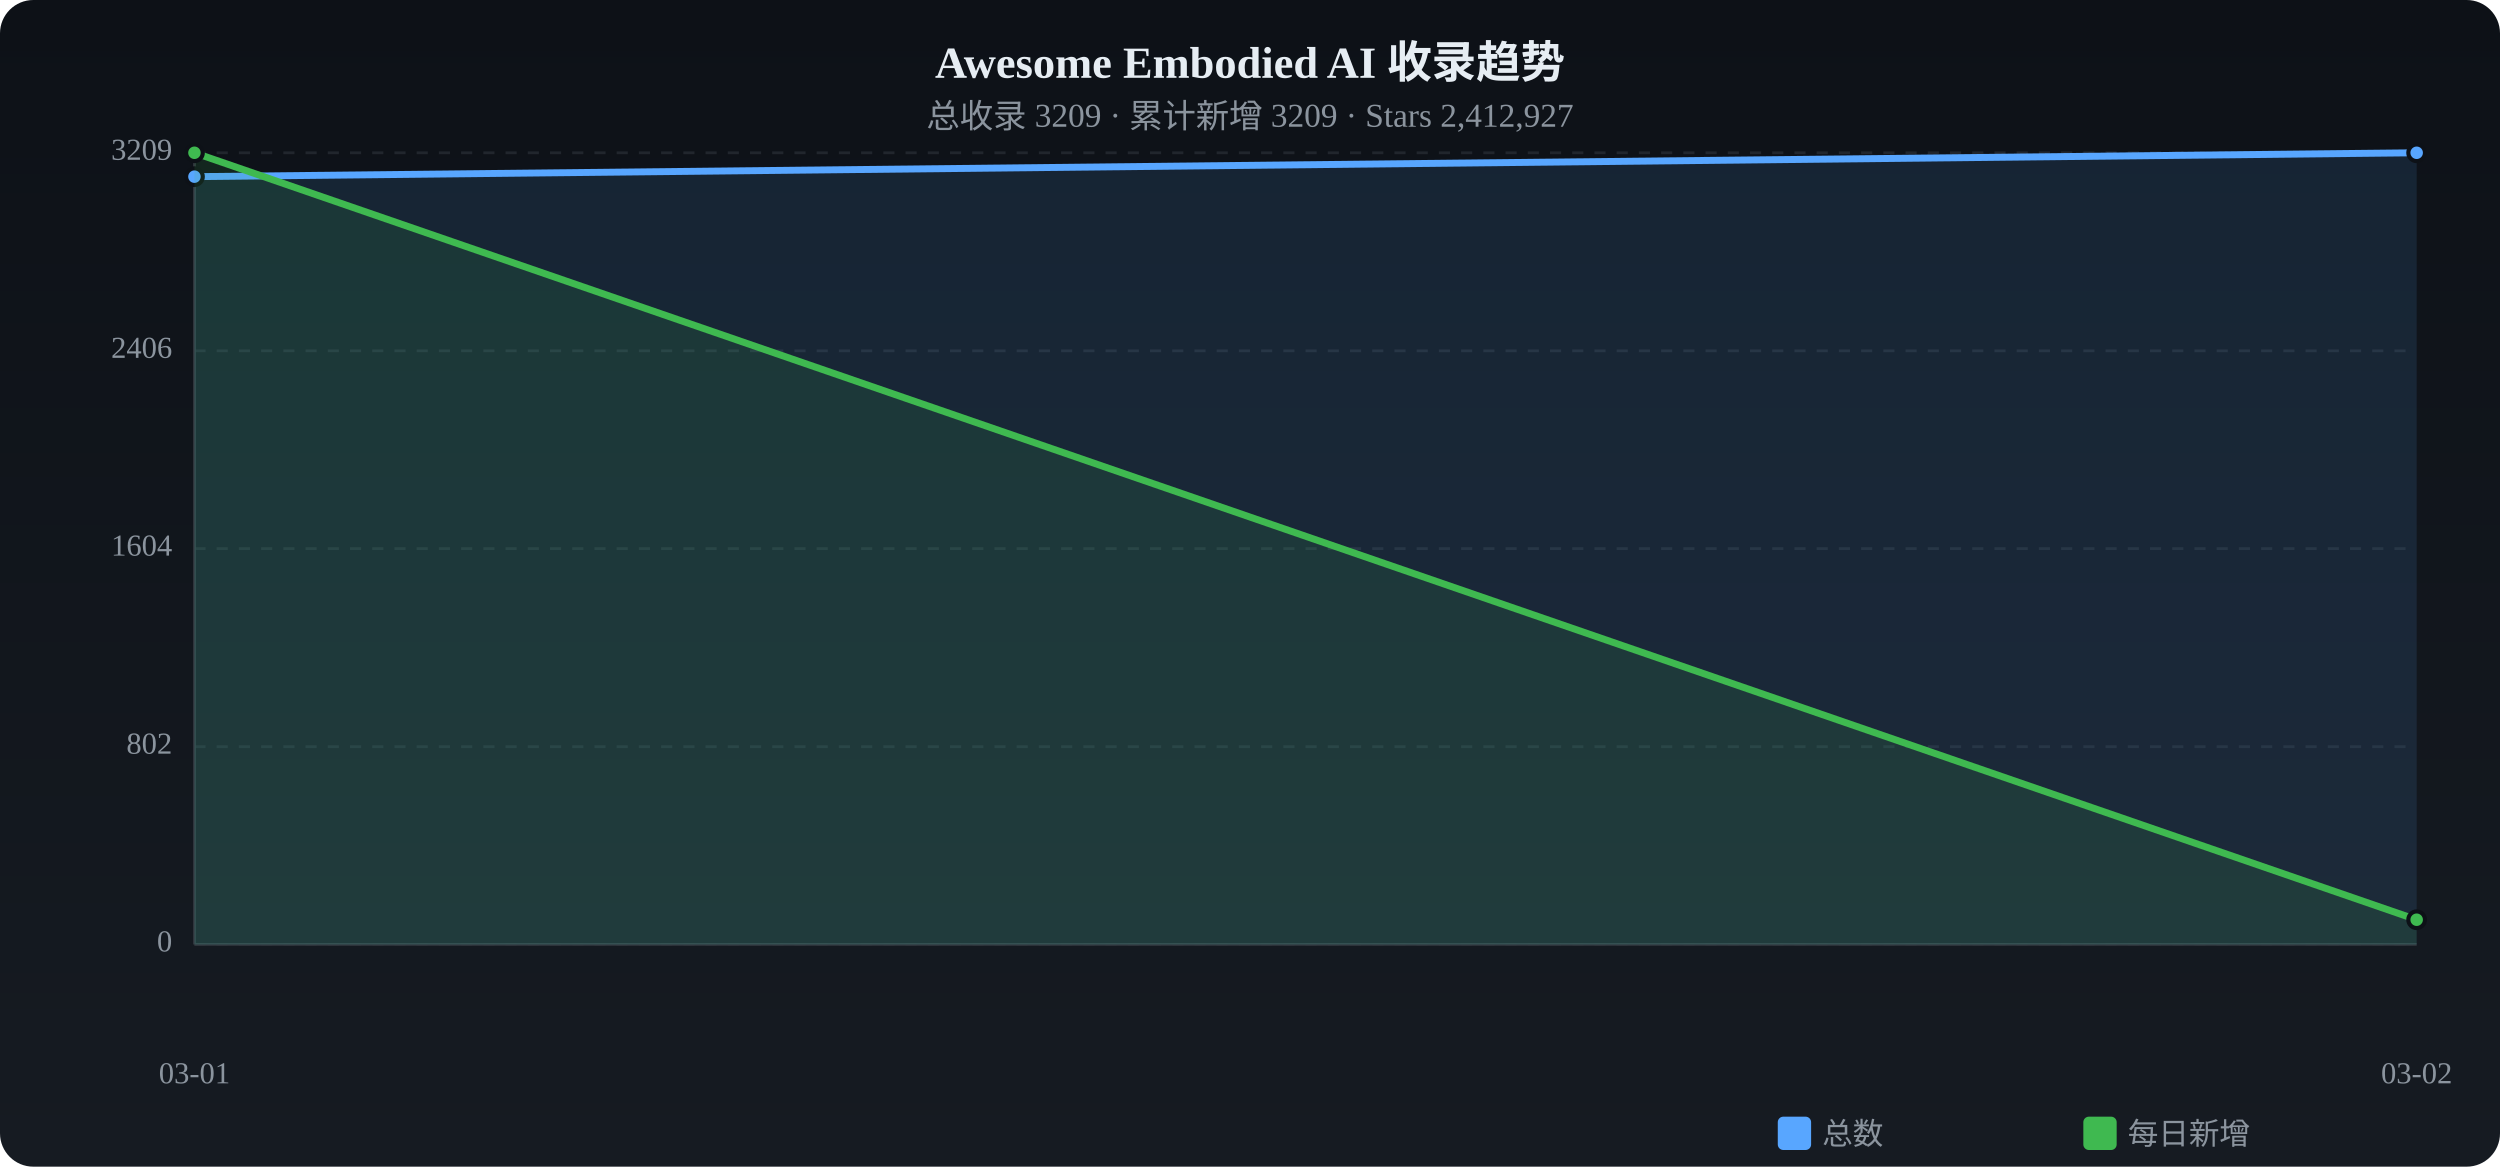
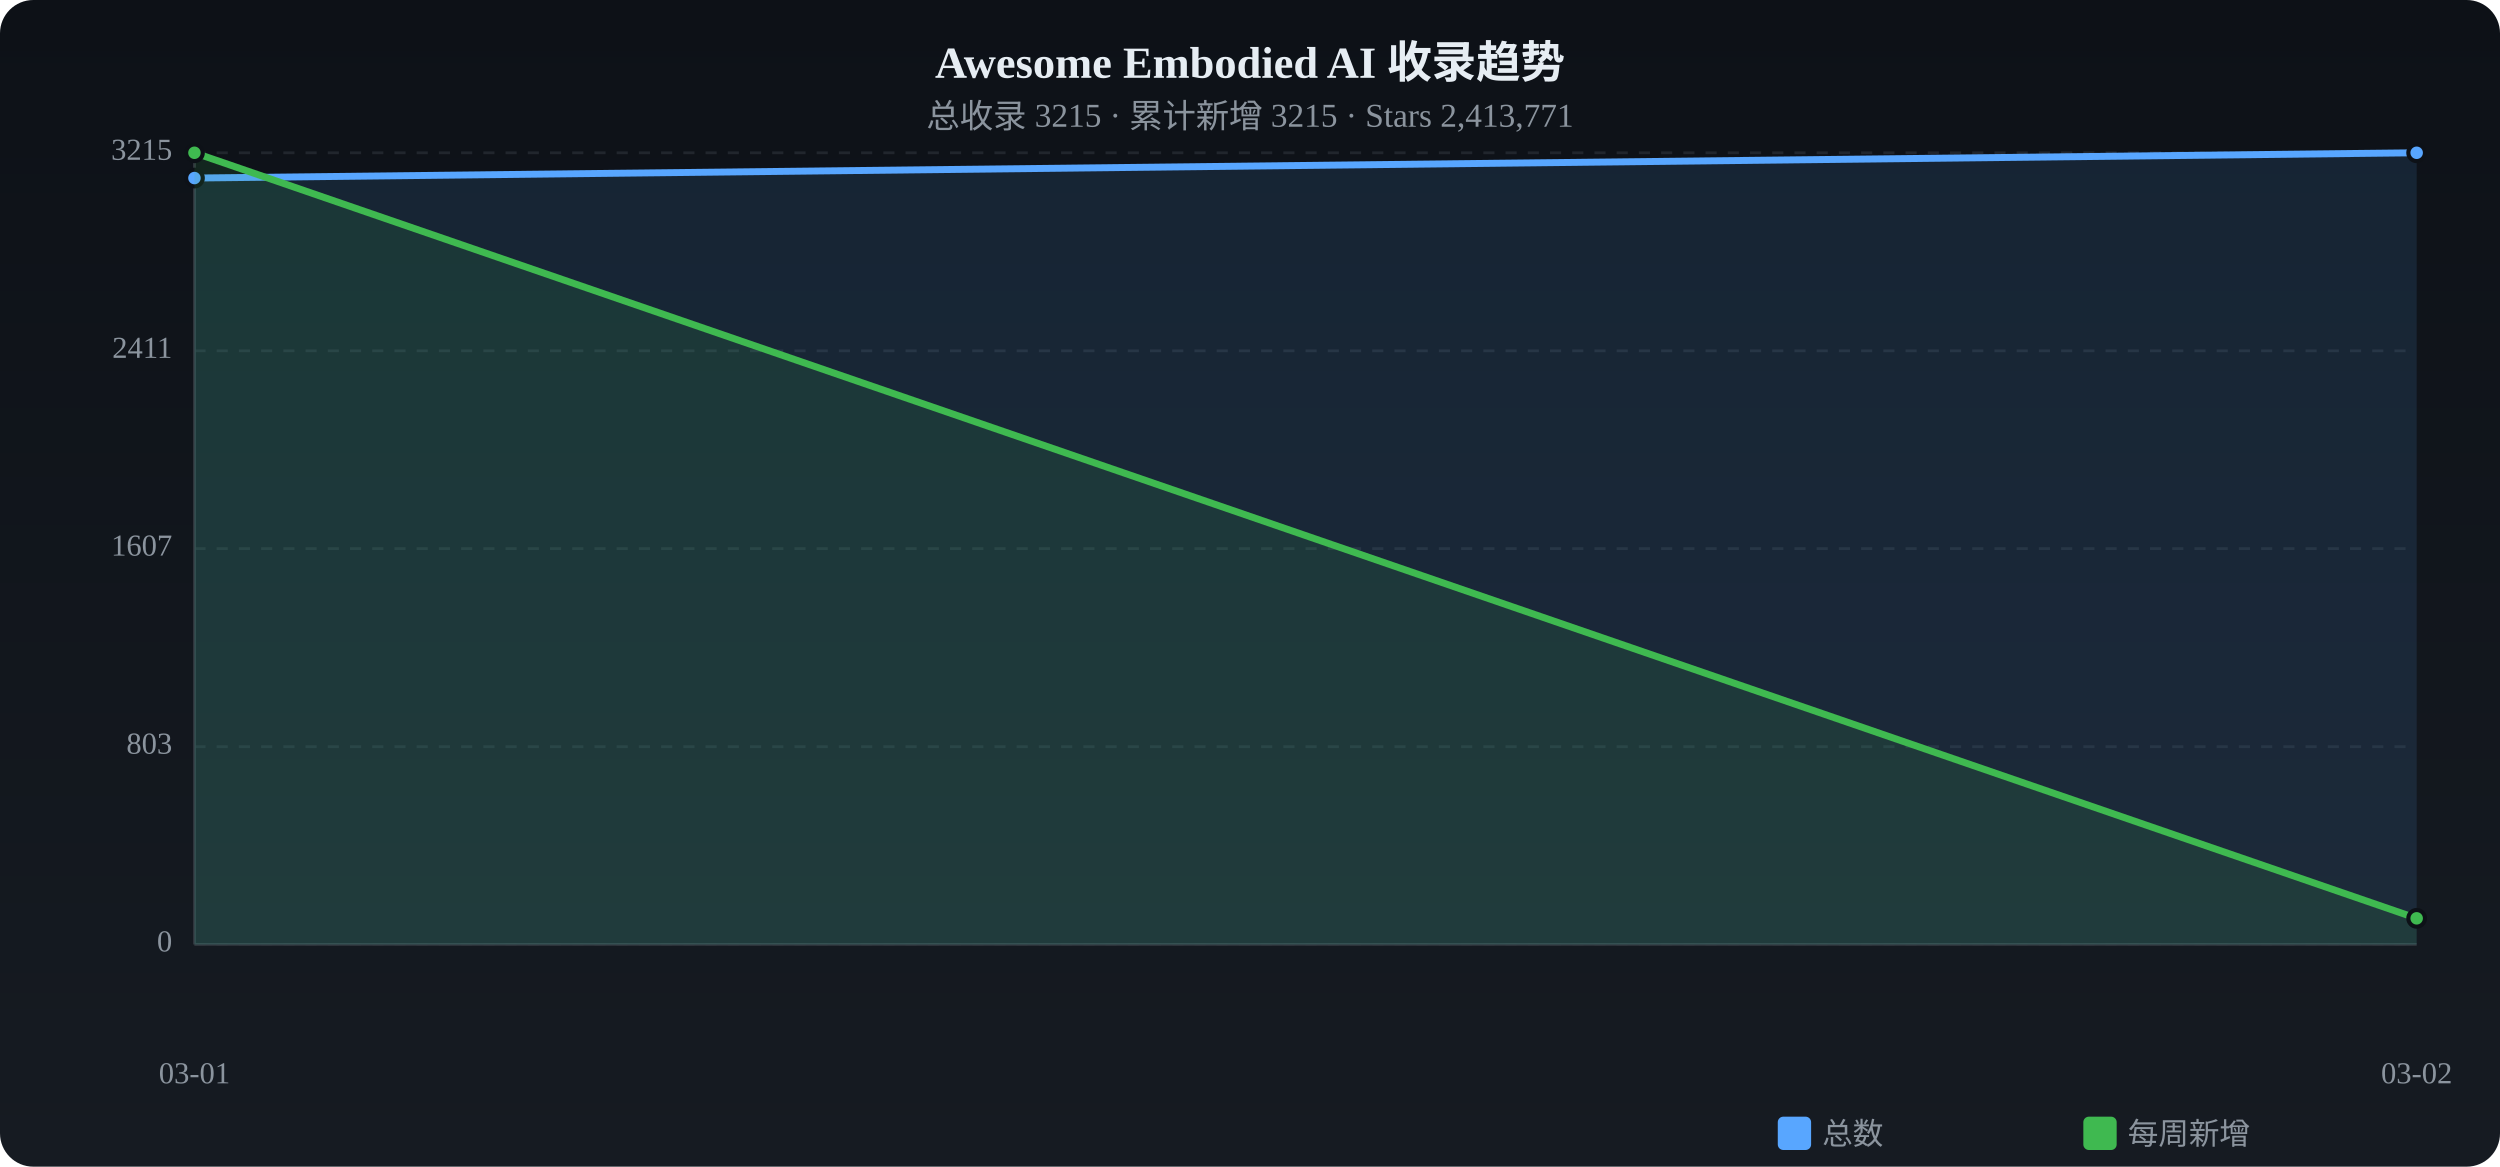
<svg xmlns="http://www.w3.org/2000/svg" viewBox="0 0 900 420" width="900" height="420">
  <defs>
    <linearGradient id="tbg" x1="0%" y1="0%" x2="0%" y2="100%">
      <stop offset="0%" stop-color="#0d1117" />
      <stop offset="100%" stop-color="#161b22" />
    </linearGradient>
  </defs>
  <rect width="900" height="420" rx="12" fill="url(#tbg)" />
  <text x="450.0" y="28" text-anchor="middle" fill="#e6edf3" font-size="16" font-weight="bold">Awesome Embodied AI 收录趋势</text>
-   <text x="450.0" y="46" text-anchor="middle" fill="#8b949e" font-size="12">总收录 3209 · 累计新增 3209 · Stars 2,412,927</text>
+   <text x="450.0" y="46" text-anchor="middle" fill="#8b949e" font-size="12">总收录 3215 · 累计新增 3215 · Stars 2,413,771</text>
  <text x="62" y="340.0" text-anchor="end" fill="#8b949e" font-size="11" dominant-baseline="middle">0</text>
  <line x1="70" y1="340.0" x2="870" y2="340.0" stroke="#21262d" stroke-dasharray="4 4" />
-   <text x="62" y="268.8" text-anchor="end" fill="#8b949e" font-size="11" dominant-baseline="middle">802</text>
+   <text x="62" y="268.8" text-anchor="end" fill="#8b949e" font-size="11" dominant-baseline="middle">803</text>
  <line x1="70" y1="268.8" x2="870" y2="268.8" stroke="#21262d" stroke-dasharray="4 4" />
-   <text x="62" y="197.5" text-anchor="end" fill="#8b949e" font-size="11" dominant-baseline="middle">1604</text>
+   <text x="62" y="197.5" text-anchor="end" fill="#8b949e" font-size="11" dominant-baseline="middle">1607</text>
  <line x1="70" y1="197.5" x2="870" y2="197.5" stroke="#21262d" stroke-dasharray="4 4" />
-   <text x="62" y="126.3" text-anchor="end" fill="#8b949e" font-size="11" dominant-baseline="middle">2406</text>
+   <text x="62" y="126.3" text-anchor="end" fill="#8b949e" font-size="11" dominant-baseline="middle">2411</text>
  <line x1="70" y1="126.3" x2="870" y2="126.3" stroke="#21262d" stroke-dasharray="4 4" />
-   <text x="62" y="55.0" text-anchor="end" fill="#8b949e" font-size="11" dominant-baseline="middle">3209</text>
+   <text x="62" y="55.0" text-anchor="end" fill="#8b949e" font-size="11" dominant-baseline="middle">3215</text>
  <line x1="70" y1="55.0" x2="870" y2="55.0" stroke="#21262d" stroke-dasharray="4 4" />
  <line x1="70" y1="55" x2="70" y2="340" stroke="#30363d" />
  <line x1="70" y1="340" x2="870" y2="340" stroke="#30363d" />
-   <path d="M70.0,63.6 L870.0,55.0 L870.0,340 L70.0,340 Z" fill="#58a6ff" opacity="0.12" />
-   <polyline points="70.0,63.6 870.0,55.0" fill="none" stroke="#58a6ff" stroke-width="2.5" stroke-linecap="round" stroke-linejoin="round" />
-   <circle cx="70.0" cy="63.6" r="3" fill="#58a6ff" stroke="#0d1117" stroke-width="1.5" />
+   <path d="M70.0,64.1 L870.0,55.0 L870.0,340 L70.0,340 Z" fill="#58a6ff" opacity="0.12" />
+   <polyline points="70.0,64.1 870.0,55.0" fill="none" stroke="#58a6ff" stroke-width="2.5" stroke-linecap="round" stroke-linejoin="round" />
+   <circle cx="70.0" cy="64.1" r="3" fill="#58a6ff" stroke="#0d1117" stroke-width="1.5" />
  <circle cx="870.0" cy="55.0" r="3" fill="#58a6ff" stroke="#0d1117" stroke-width="1.5" />
-   <path d="M70.0,55.0 L870.0,331.1 L870.0,340 L70.0,340 Z" fill="#3fb950" opacity="0.12" />
-   <polyline points="70.0,55.0 870.0,331.1" fill="none" stroke="#3fb950" stroke-width="2.5" stroke-linecap="round" stroke-linejoin="round" />
+   <path d="M70.0,55.0 L870.0,330.6 L870.0,340 L70.0,340 Z" fill="#3fb950" opacity="0.12" />
+   <polyline points="70.0,55.0 870.0,330.6" fill="none" stroke="#3fb950" stroke-width="2.5" stroke-linecap="round" stroke-linejoin="round" />
  <circle cx="70.0" cy="55.0" r="3" fill="#3fb950" stroke="#0d1117" stroke-width="1.5" />
-   <circle cx="870.0" cy="331.1" r="3" fill="#3fb950" stroke="#0d1117" stroke-width="1.5" />
+   <circle cx="870.0" cy="330.6" r="3" fill="#3fb950" stroke="#0d1117" stroke-width="1.5" />
  <text x="70.0" y="390" text-anchor="middle" fill="#8b949e" font-size="11">03-01</text>
  <text x="870.0" y="390" text-anchor="middle" fill="#8b949e" font-size="11">03-02</text>
  <rect x="640" y="402" width="12" height="12" rx="2" fill="#58a6ff" />
  <text x="656" y="412" fill="#8b949e" font-size="11">总数</text>
  <rect x="750" y="402" width="12" height="12" rx="2" fill="#3fb950" />
-   <text x="766" y="412" fill="#8b949e" font-size="11">每日新增</text>
+   <text x="766" y="412" fill="#8b949e" font-size="11">每周新增</text>
</svg>
